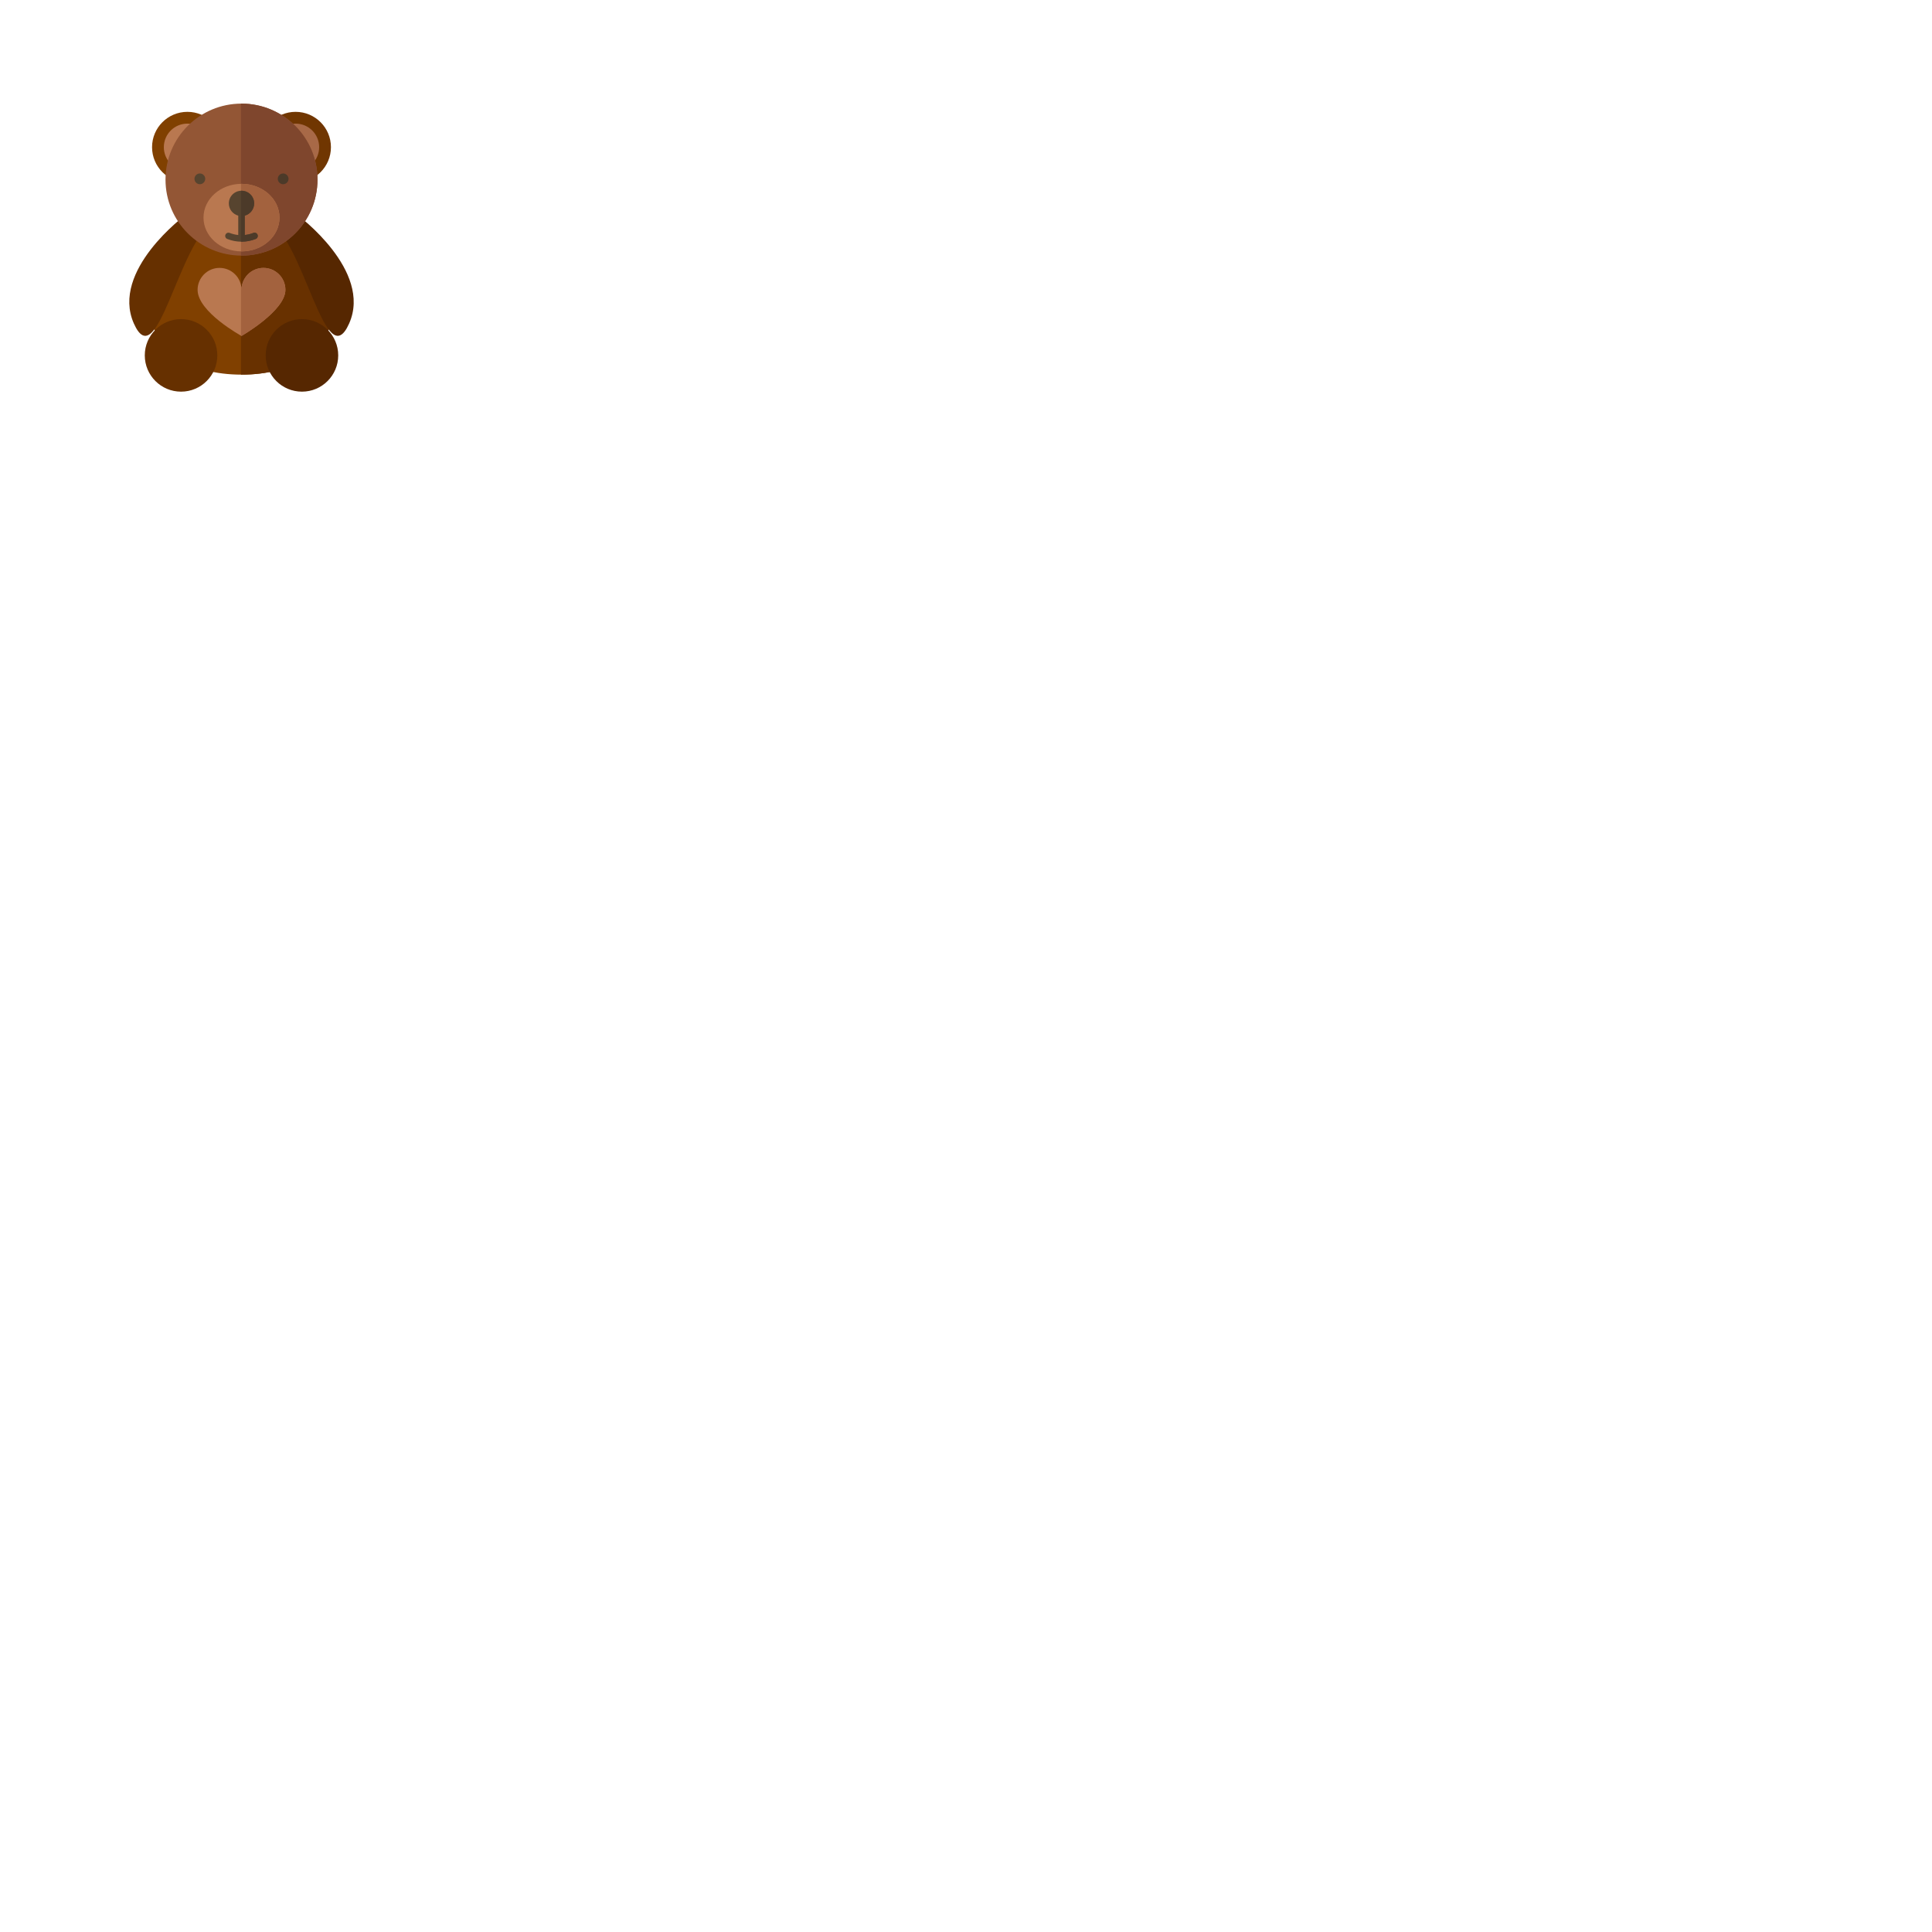
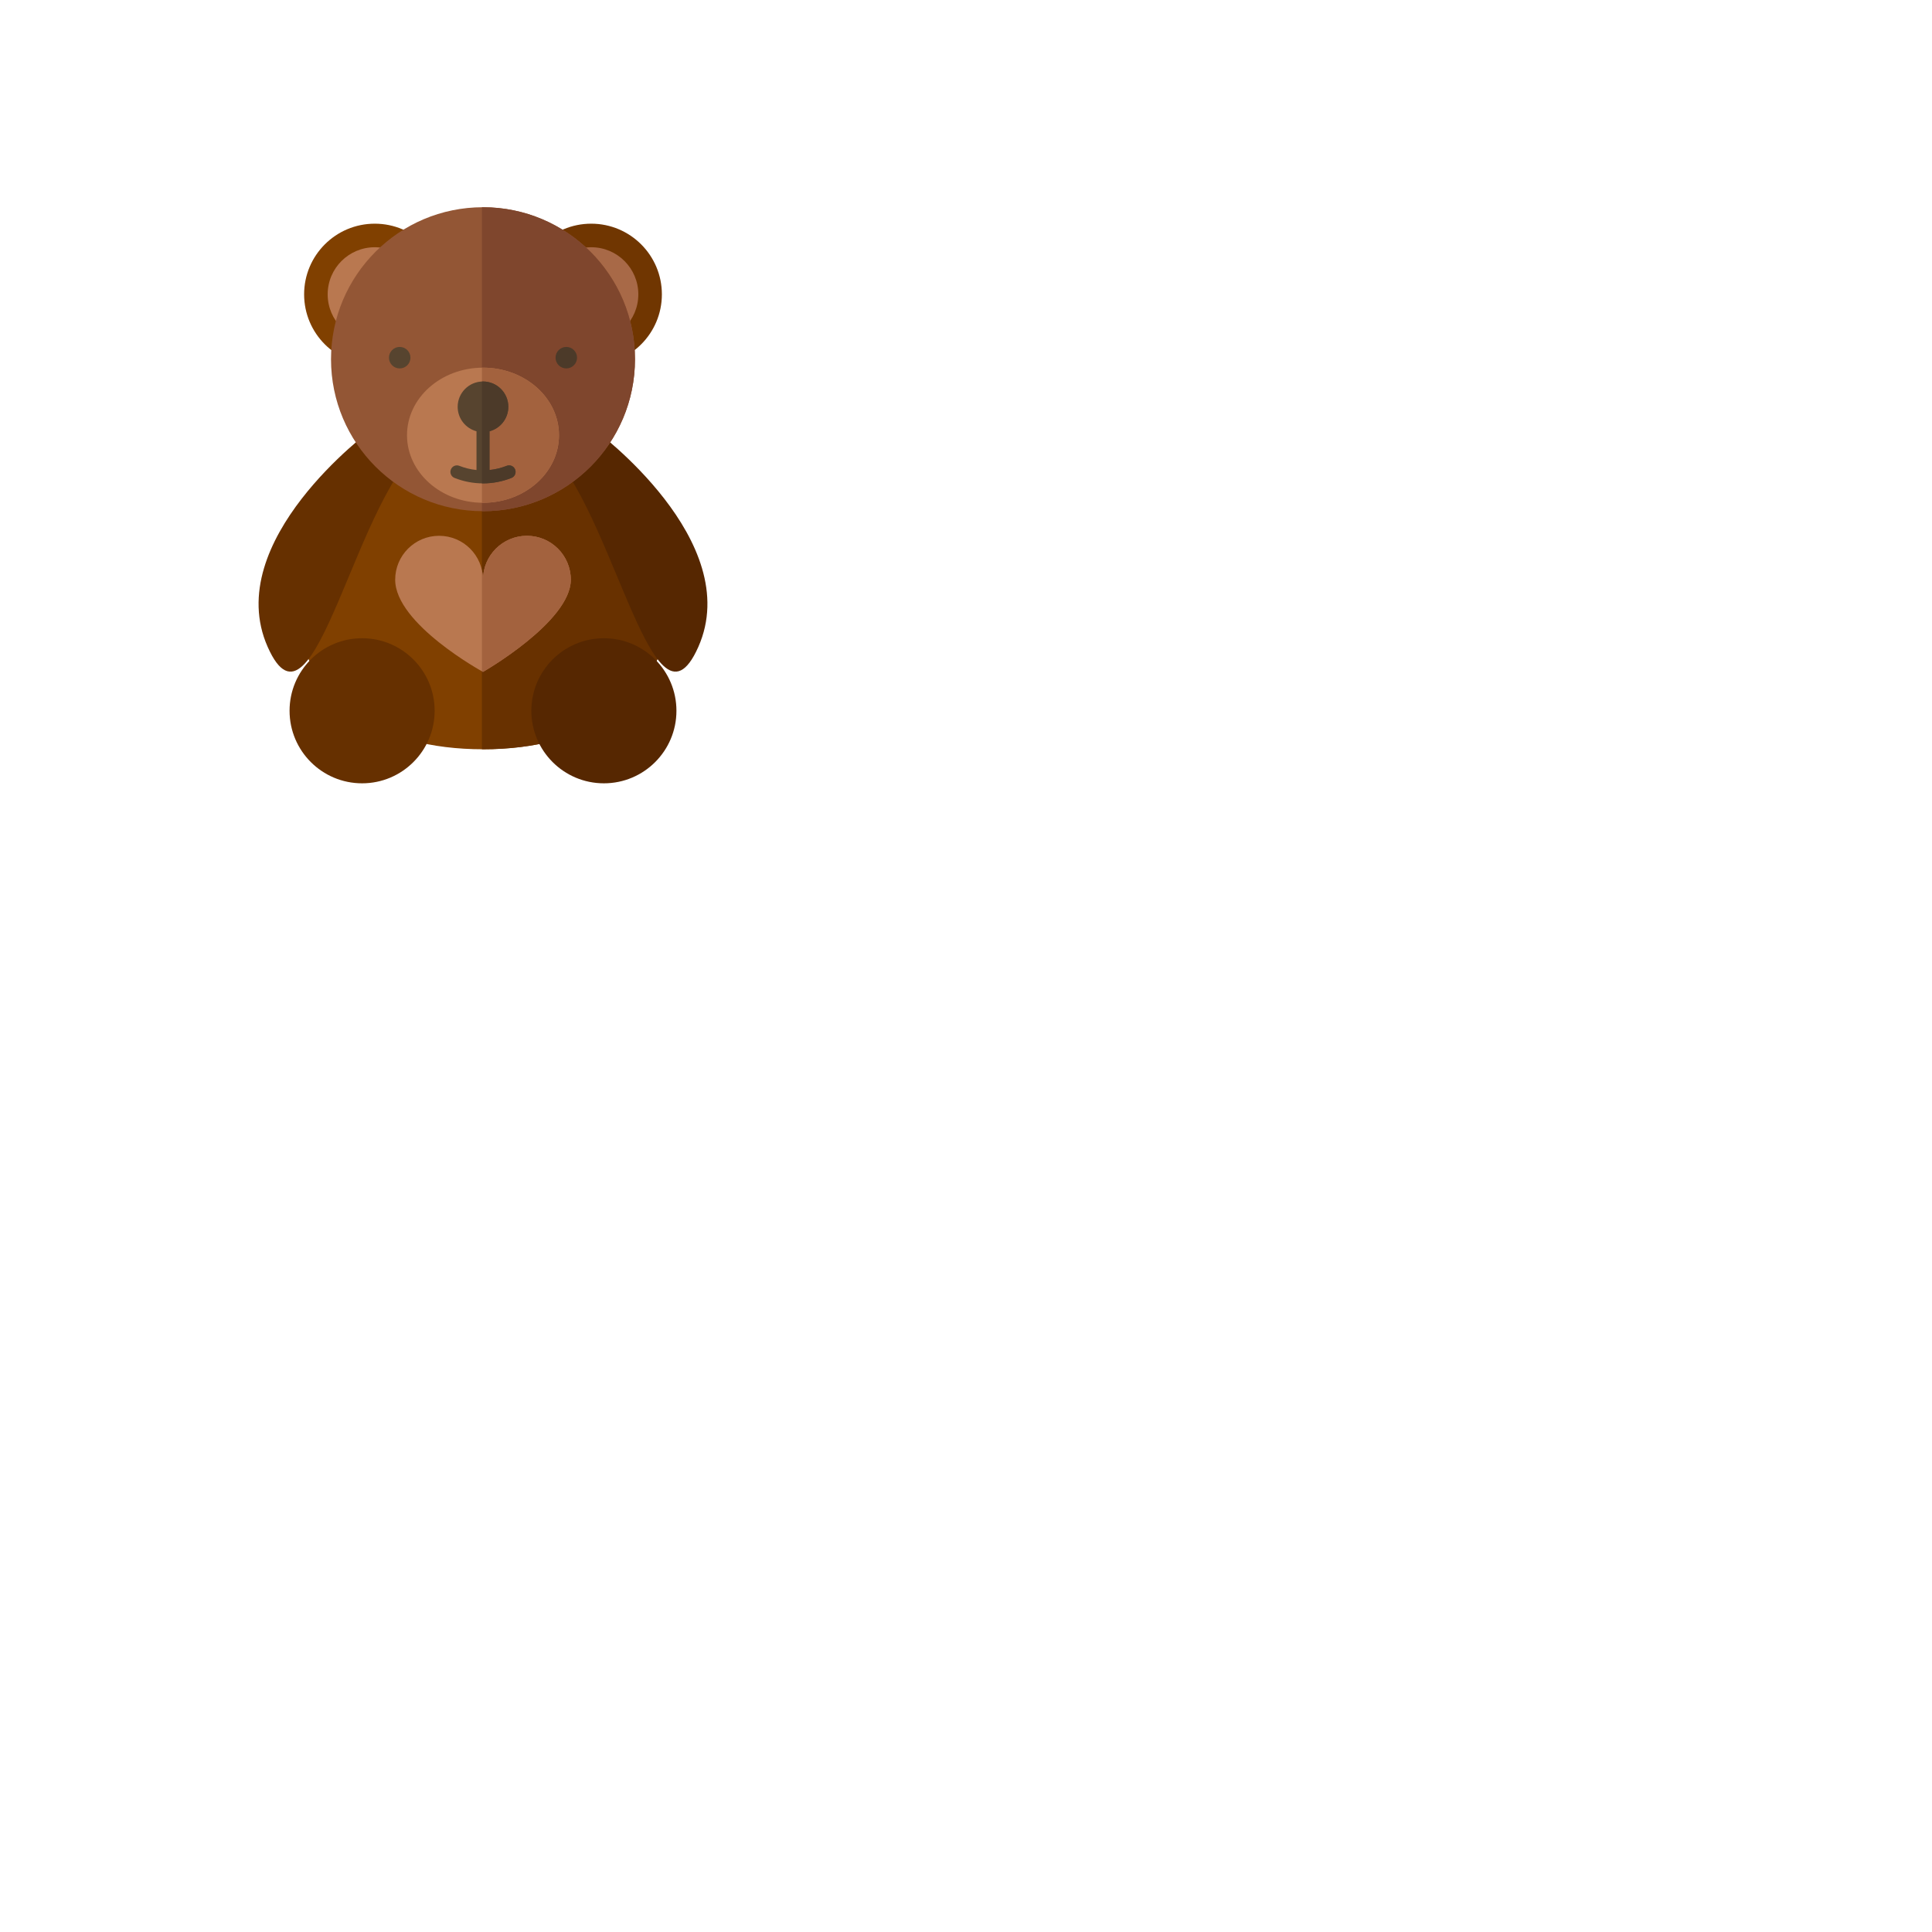
- <svg xmlns="http://www.w3.org/2000/svg" version="1.1" id="Layer_1" x="0px" y="0px" viewBox="0 0 2048 2048" style="enable-background:new 0 0 512 512;" xml:space="preserve">
+ <svg xmlns="http://www.w3.org/2000/svg" version="1.1" id="Layer_1" x="0px" y="0px" viewBox="0 0 1024 1024" style="enable-background:new 0 0 512 512;" xml:space="preserve">
  <path style="fill:#804000;" d="M157.544,317.818c0-54.375,44.08-98.456,98.456-98.456s98.456,44.08,98.456,98.456  s-44.08,79.312-98.456,79.312S157.544,372.193,157.544,317.818z" />
  <path style="fill:#683100;" d="M256,219.362c-0.193,0-0.381,0.014-0.574,0.014v177.743c0.193,0,0.381,0.009,0.574,0.009  c54.375,0,98.456-24.936,98.456-79.312C354.456,263.442,310.375,219.362,256,219.362z" />
  <path style="fill:#663000;" d="M196.508,228.055c0,0-79.522,58.63-54.634,114.816s47.006-84.895,84.864-108.715  S196.508,228.055,196.508,228.055z" />
  <path style="fill:#562701;" d="M315.492,228.055c0,0,79.522,58.63,54.634,114.816c-24.888,56.186-47.006-84.895-84.864-108.715  S315.492,228.055,315.492,228.055z" />
  <circle style="fill:#804000;" cx="198.646" cy="156.013" r="37.457" />
  <circle style="fill:#B97850;" cx="198.646" cy="156.013" r="24.972" />
  <circle style="fill:#703601;" cx="313.354" cy="156.013" r="37.457" />
  <circle style="fill:#A86947;" cx="313.354" cy="156.013" r="24.972" />
  <path style="fill:#B97850;" d="M209.455,307.252c0-12.853,10.419-23.273,23.273-23.273S256,294.398,256,307.252  c0-12.853,10.419-23.273,23.273-23.273c12.853,0,23.273,10.419,23.273,23.273c0,22.254-46.545,48.873-46.545,48.873  S209.455,330.759,209.455,307.252z" />
  <path style="fill:#A3623E;" d="M279.273,283.979c-12.853,0-23.273,10.419-23.273,23.273c0-1.748-0.209-3.446-0.574-5.084v53.638  c0.369,0.207,0.574,0.319,0.574,0.319s46.545-26.619,46.545-48.873C302.545,294.398,292.126,283.979,279.273,283.979z" />
  <circle style="fill:#935635;" cx="256" cy="190.388" r="80.555" />
  <path style="fill:#7F462D;" d="M256,109.842c-0.193,0-0.381,0.014-0.574,0.014v161.08c0.193,0.002,0.381,0.014,0.574,0.014  c44.489,0,80.555-36.066,80.555-80.555C336.555,145.908,300.489,109.842,256,109.842z" />
  <ellipse style="fill:#B97850;" cx="256" cy="230.676" rx="40.277" ry="35.802" />
  <path style="fill:#A3623E;" d="M256,194.872c-0.193,0-0.383,0.01-0.574,0.014v71.578c0.191,0.002,0.381,0.014,0.574,0.014  c22.245,0,40.277-16.029,40.277-35.802S278.245,194.872,256,194.872z" />
  <circle style="fill:#57442F;" cx="211.851" cy="189.578" r="5.696" />
  <circle style="fill:#4C3A29;" cx="300.149" cy="189.578" r="5.696" />
  <path style="fill:#57442F;" d="M273.03,248.835c-0.698-1.769-2.7-2.639-4.475-1.936c-2.953,1.169-6.016,1.9-9.107,2.217v-20.532  c5.741-1.524,9.978-6.742,9.978-12.962c0-7.415-6.011-13.426-13.426-13.426c-7.415,0-13.426,6.011-13.426,13.426  c0,6.222,4.237,11.438,9.978,12.962v20.532c-3.091-0.317-6.154-1.048-9.107-2.217c-1.774-0.703-3.774,0.167-4.475,1.936  c-0.702,1.77,0.165,3.774,1.936,4.475c4.867,1.927,9.98,2.891,15.095,2.891c5.115,0,10.228-0.964,15.095-2.891  C272.865,252.609,273.732,250.606,273.03,248.835z" />
  <path style="fill:#4C3A29;" d="M273.03,248.835c-0.698-1.769-2.7-2.639-4.475-1.936c-2.953,1.169-6.016,1.9-9.107,2.217v-20.532  c5.741-1.524,9.978-6.742,9.978-12.962c0-7.415-6.011-13.426-13.426-13.426c-0.193,0-0.383,0.021-0.574,0.029v53.95  c0.191,0.003,0.383,0.028,0.574,0.028c5.115,0,10.228-0.964,15.095-2.891C272.865,252.609,273.732,250.606,273.03,248.835z" />
  <circle style="fill:#663000;" cx="191.922" cy="376.725" r="38.447" />
  <circle style="fill:#562701;" cx="320.078" cy="376.725" r="38.447" />
</svg>
